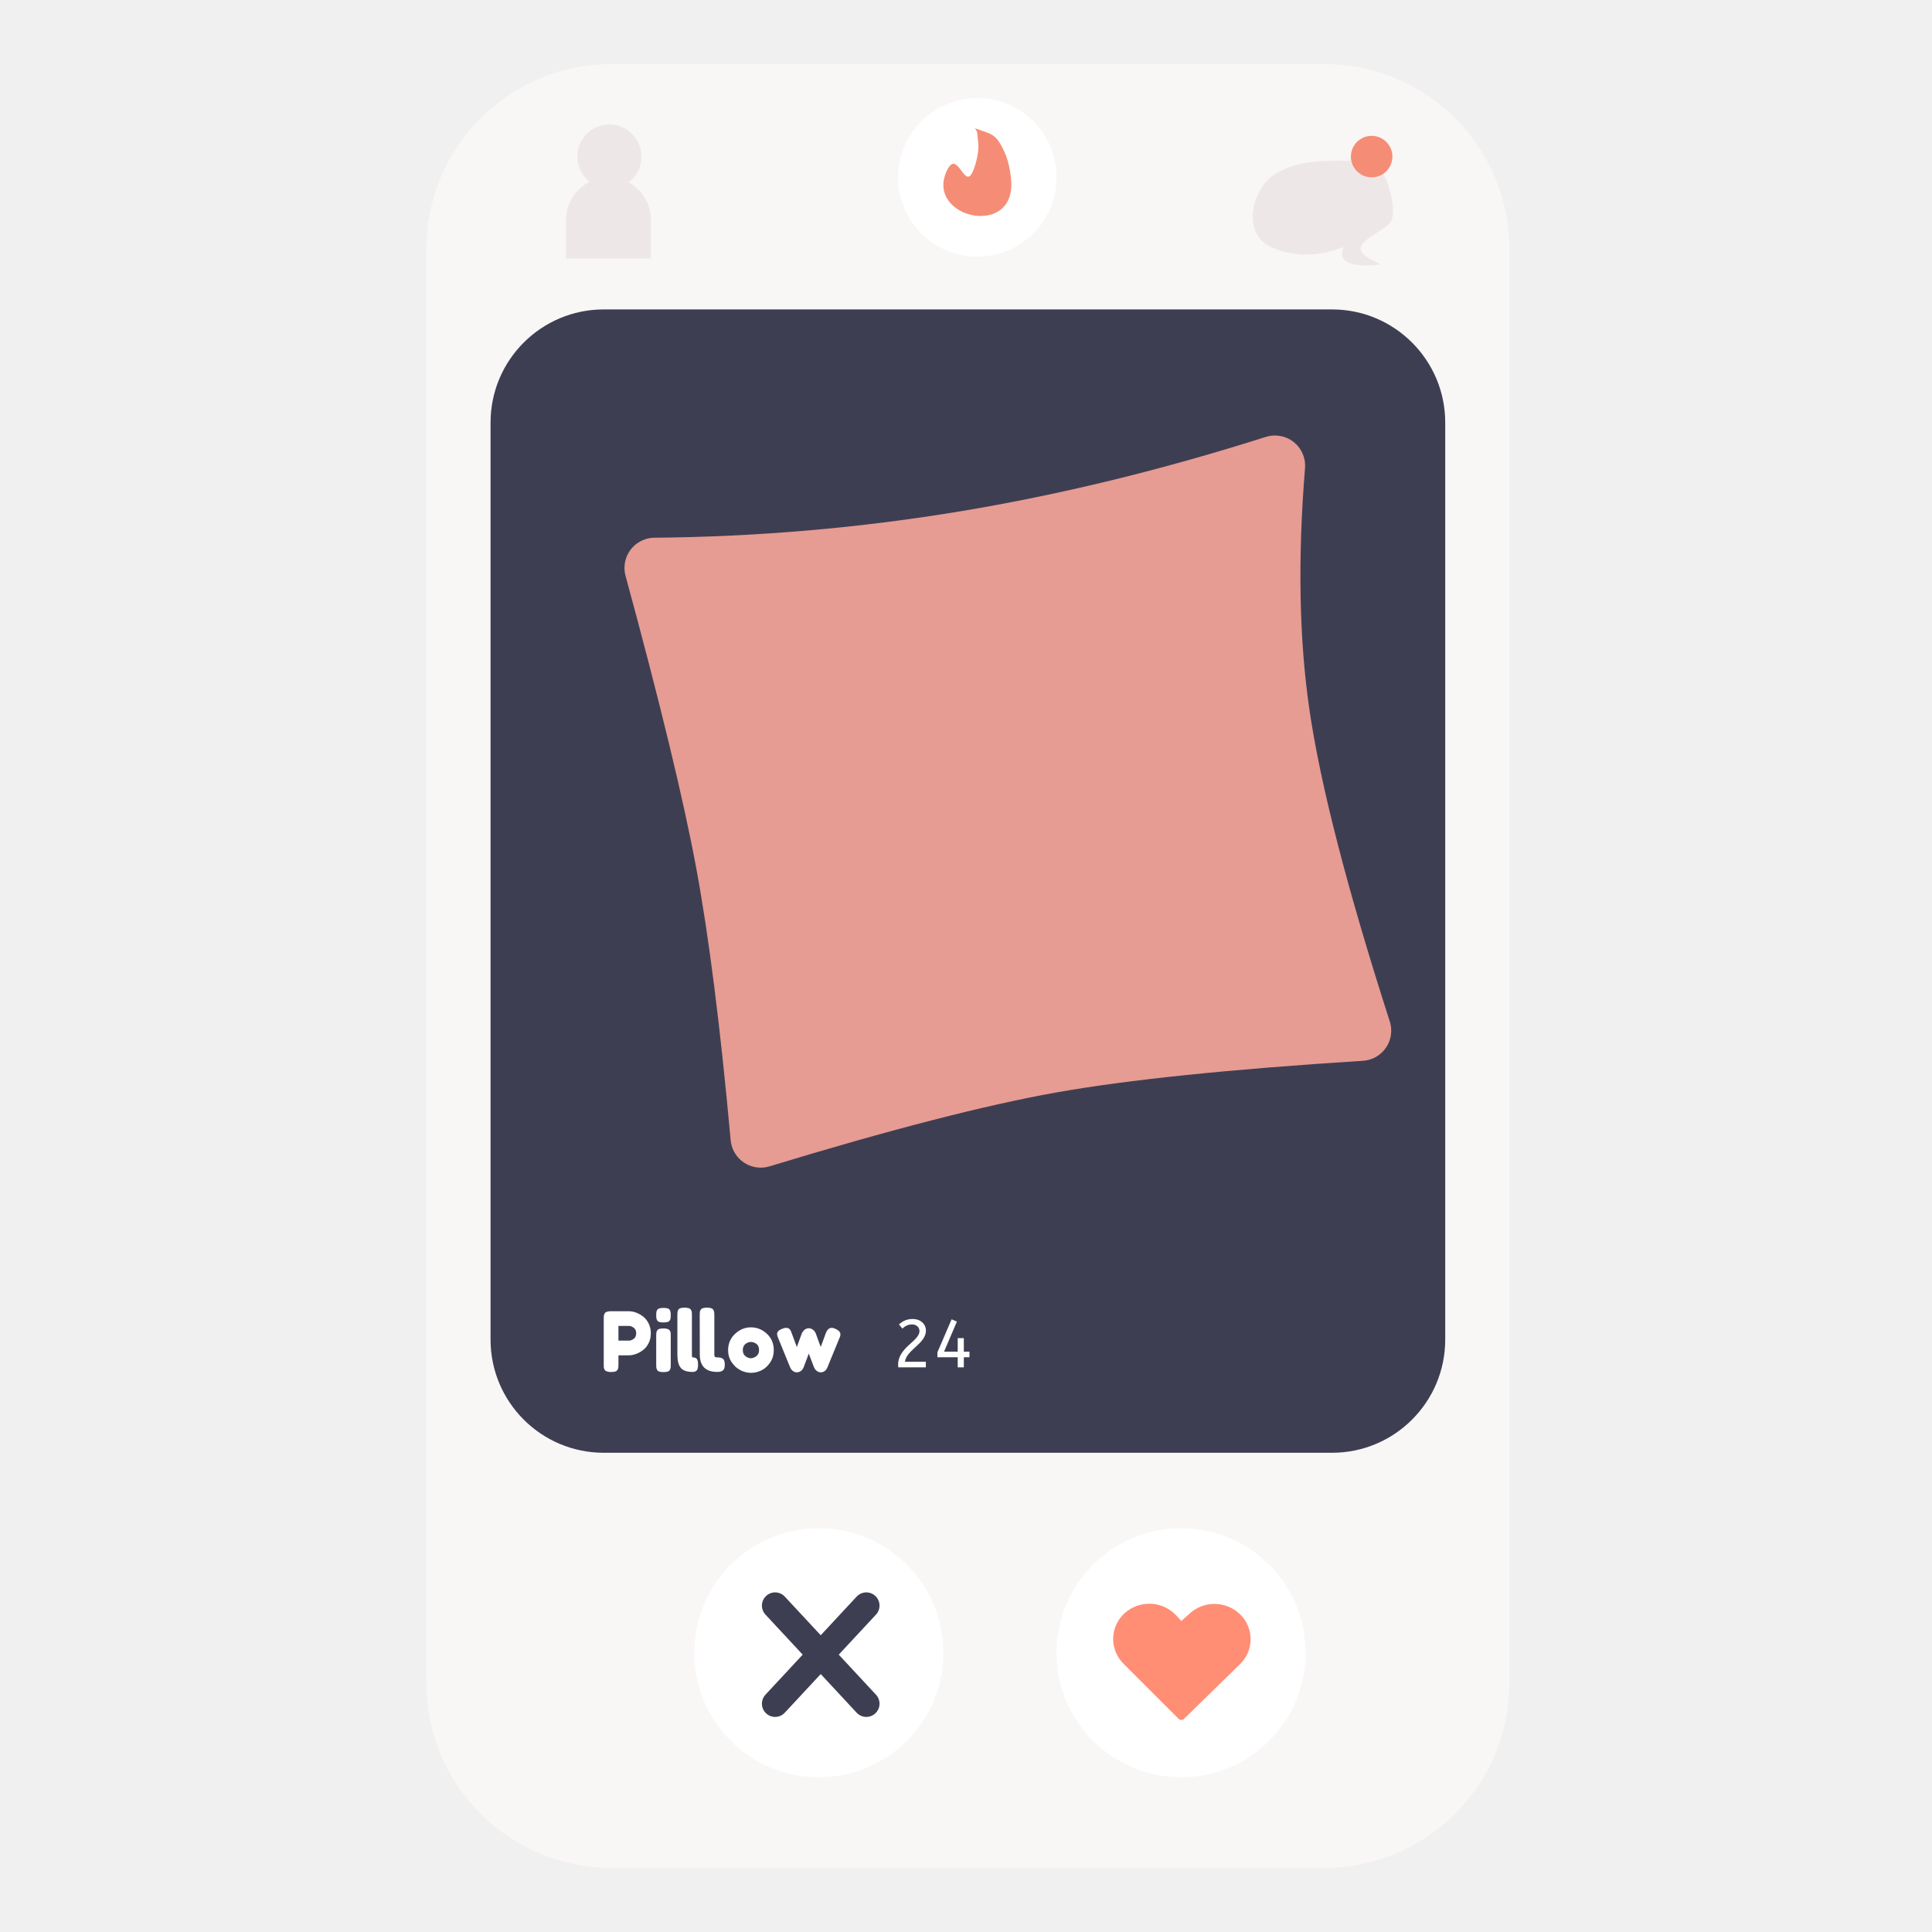
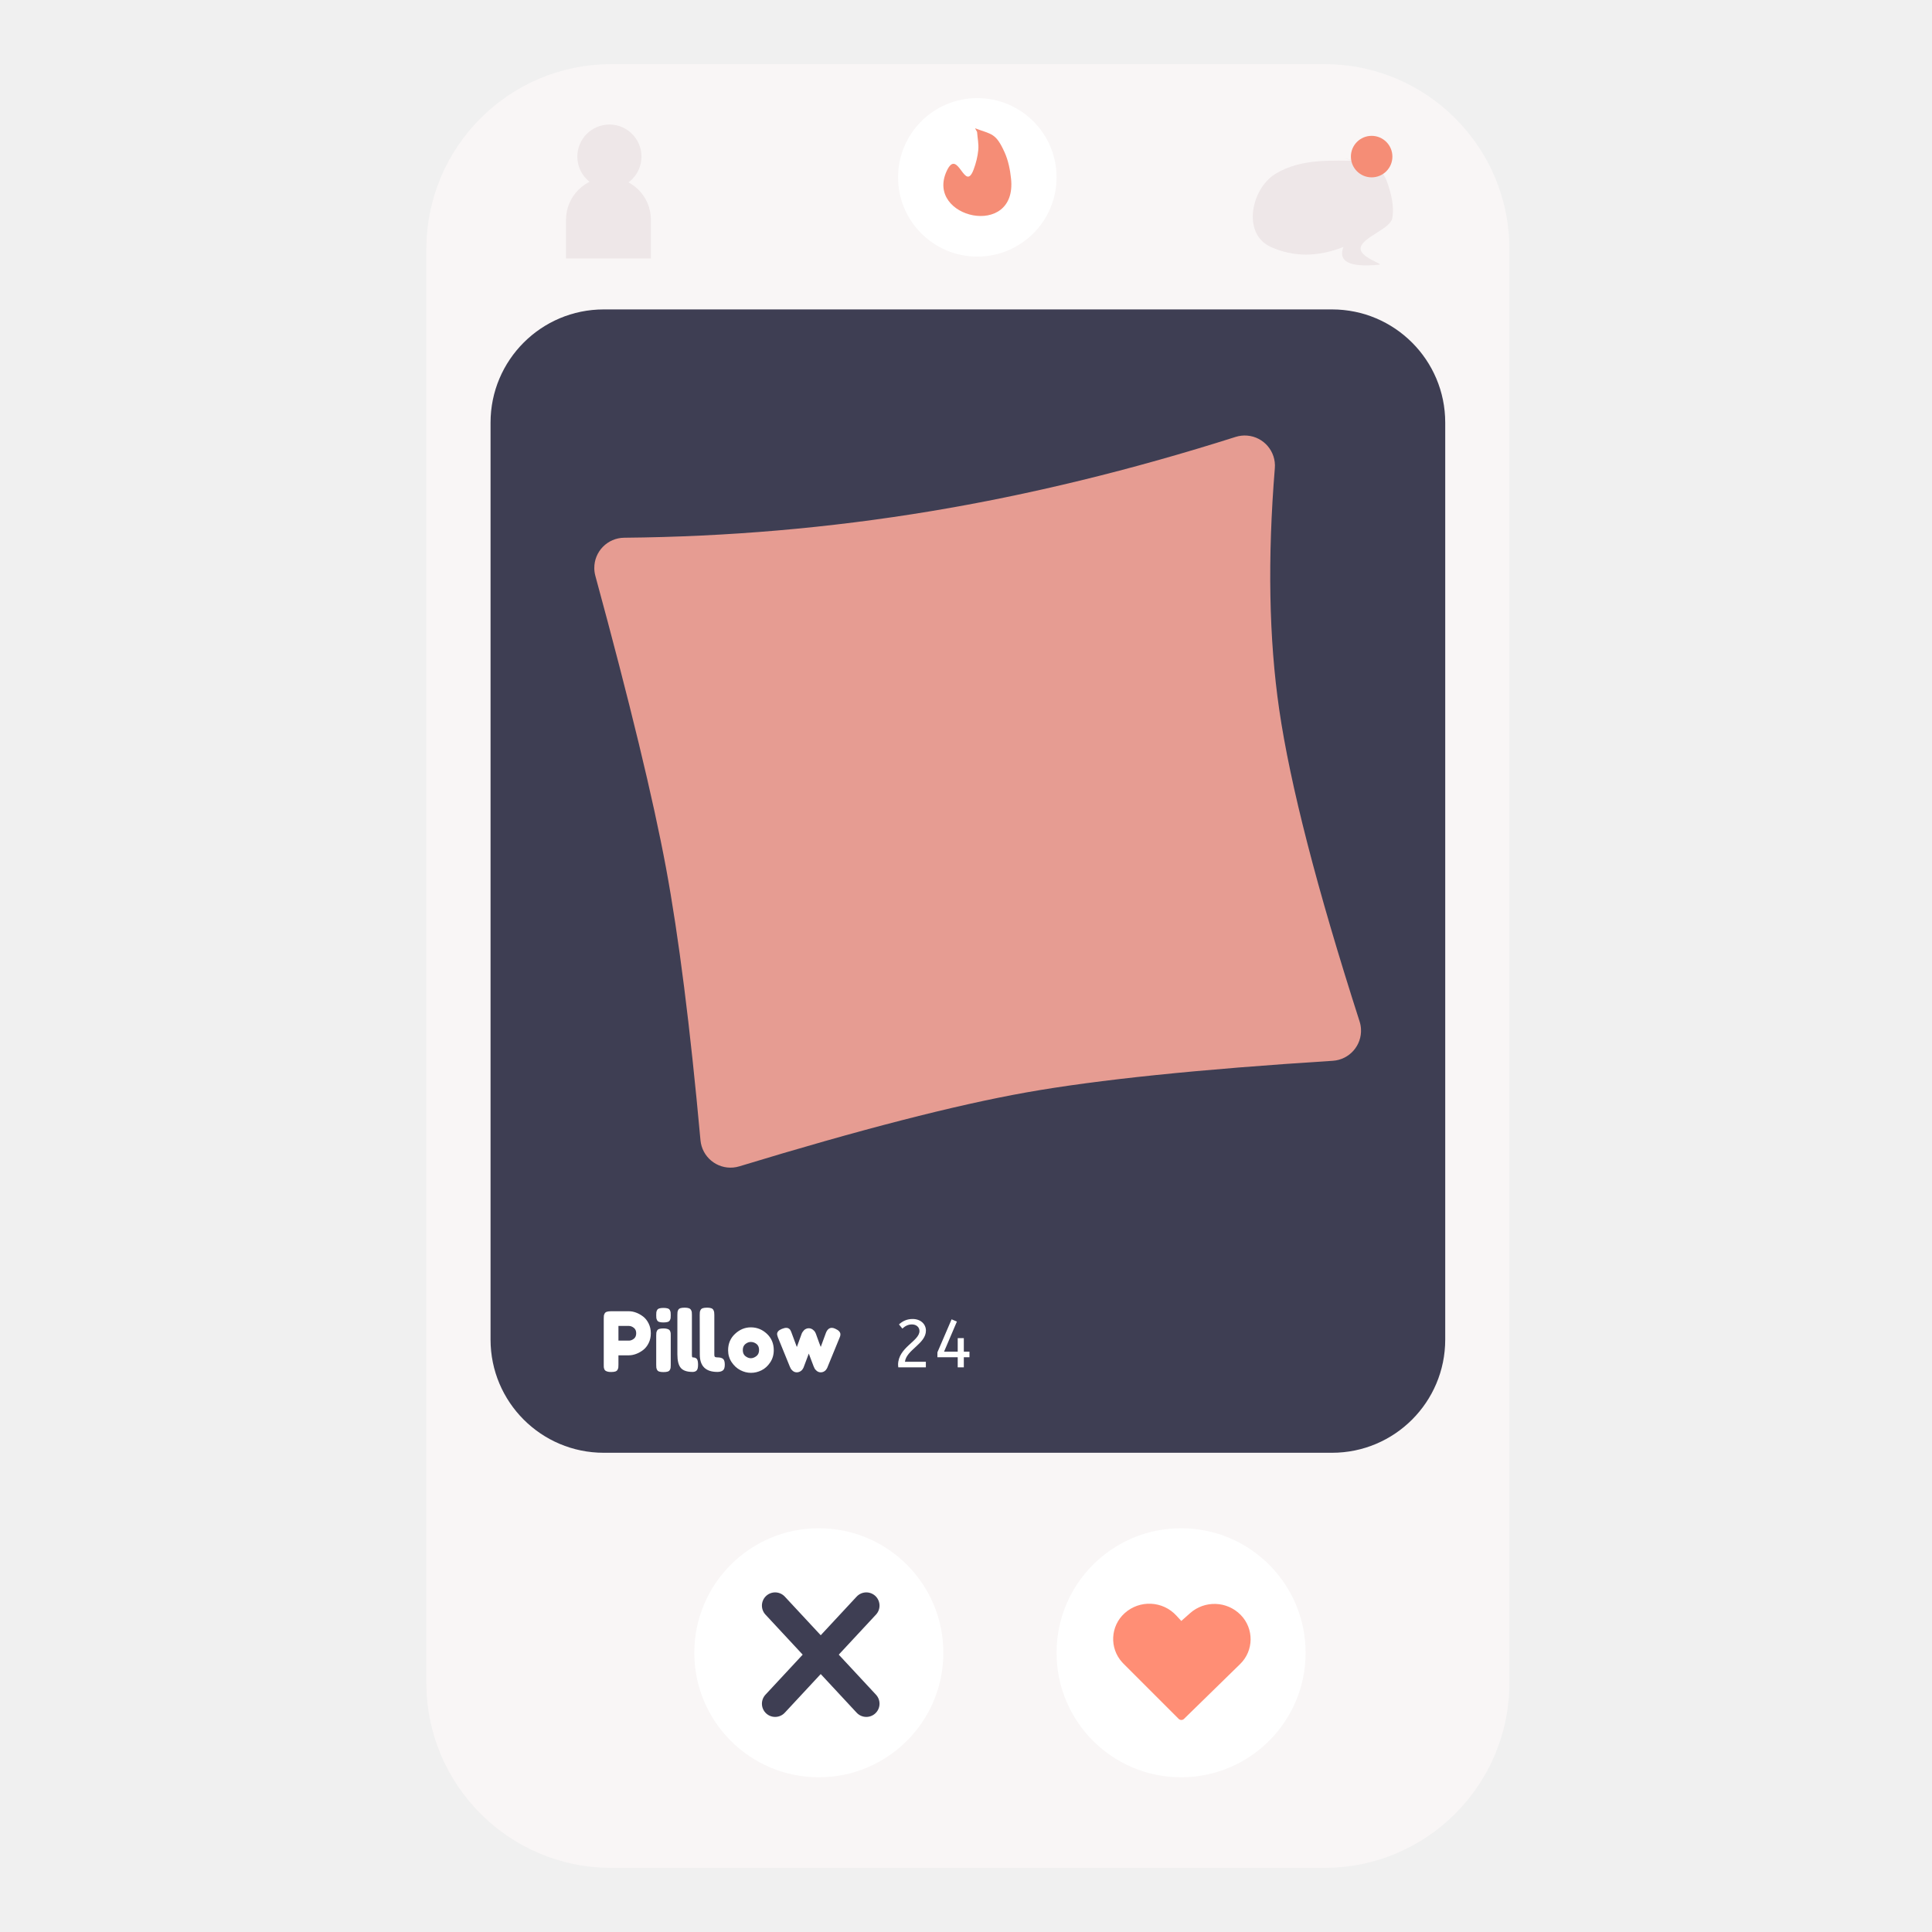
<svg xmlns="http://www.w3.org/2000/svg" width="512px" height="512px" viewBox="0 0 512 512" version="1.1">
  <defs />
  <g id="single" stroke="none" stroke-width="1" fill="none" fill-rule="evenodd">
    <path d="M223,142 C271.667,151.333 309,172.167 335,204.5 C361,236.833 375.667,277 379,325" id="Path-64" stroke="#FFFFFF" stroke-width="10" stroke-linecap="round" stroke-linejoin="round" stroke-dasharray="18,20" />
    <rect id="Rectangle-14" fill="#F9F6F6" x="113" y="17" width="287" height="478" rx="49" />
    <circle id="Oval" fill="#FFFFFF" cx="313" cy="438" r="33" />
    <circle id="Oval" fill="#FFFFFF" cx="259" cy="47" r="21" />
    <circle id="Oval" fill="#FFFFFF" cx="217" cy="438" r="33" />
    <path d="M205.417,425.5 L229.583,451.5" id="Line" stroke="#3E3E53" stroke-width="7" stroke-linecap="round" />
    <path d="M205.417,425.5 L229.583,451.5" id="Line" stroke="#3E3E53" stroke-width="7" stroke-linecap="round" transform="translate(217.5, 438.5) scale(-1, 1) translate(-217.5, -438.5) " />
    <path d="M313.767,455.527 L328.656,440.982 C332.287,437.434 332.355,431.614 328.808,427.982 C328.797,427.971 328.785,427.96 328.774,427.948 L328.774,427.948 C325.136,424.262 319.249,424.07 315.378,427.511 L313.06,429.571 L311.753,428.15 C308.127,424.209 302,423.928 298.029,427.521 L298.029,427.521 C294.26,430.931 293.969,436.751 297.379,440.52 C297.482,440.634 297.587,440.745 297.696,440.853 L312.361,455.519 C312.748,455.906 313.375,455.91 313.767,455.527 Z" id="Path-59" fill="#FF8E75" />
    <rect id="Rectangle-15" fill="#3E3E53" x="130" y="82" width="253" height="303" rx="30" />
-     <path d="M165.776,152.607 C174.886,186.056 181.128,211.854 184.5,230 C187.848,248.013 190.892,272.068 193.633,302.166 L193.633,302.166 C194.034,306.566 197.926,309.808 202.326,309.407 C202.871,309.358 203.409,309.252 203.932,309.093 C235.792,299.386 261.148,292.855 280,289.5 C298.876,286.141 325.94,283.348 361.192,281.121 L361.192,281.121 C365.601,280.843 368.95,277.043 368.672,272.633 C368.63,271.973 368.507,271.32 368.304,270.69 C357.003,235.518 349.901,207.955 347,188 C344.282,169.309 343.897,147.996 345.845,124.06 L345.845,124.06 C346.204,119.657 342.924,115.796 338.521,115.438 C337.484,115.353 336.44,115.472 335.449,115.787 C307.846,124.559 280.863,131.13 254.5,135.5 C227.845,139.918 200.819,142.253 173.421,142.505 L173.421,142.505 C169.003,142.545 165.454,146.16 165.495,150.578 C165.501,151.263 165.595,151.945 165.776,152.607 Z" id="Path-65" fill="#E69C92" />
+     <path d="M157.776,152.607 C166.886,186.056 173.128,211.854 176.5,230 C179.848,248.013 182.892,272.068 185.633,302.166 L185.633,302.166 C186.034,306.566 189.926,309.808 194.326,309.407 C194.871,309.358 195.409,309.252 195.932,309.093 C227.792,299.386 253.148,292.855 272,289.5 C290.876,286.141 317.94,283.348 353.192,281.121 L353.192,281.121 C357.601,280.843 360.95,277.043 360.672,272.633 C360.63,271.973 360.507,271.32 360.304,270.69 C349.003,235.518 341.901,207.955 339,188 C336.282,169.309 335.897,147.996 337.845,124.06 L337.845,124.06 C338.204,119.657 334.924,115.796 330.521,115.438 C329.484,115.353 328.44,115.472 327.449,115.787 C299.846,124.559 272.863,131.13 246.5,135.5 C219.845,139.918 192.819,142.253 165.421,142.505 L165.421,142.505 C161.003,142.545 157.454,146.16 157.495,150.578 C157.501,151.263 157.595,151.945 157.776,152.607 Z" id="Path-65" fill="#E69C92" />
    <path d="M172.474,353.344 C172.474,354.297 172.283,355.159 171.902,355.929 C171.521,356.699 171.033,357.311 170.439,357.766 C169.845,358.221 169.218,358.569 168.558,358.811 C167.898,359.053 167.26,359.174 166.644,359.174 L163.894,359.174 L163.894,361.66 C163.894,361.997 163.883,362.25 163.861,362.419 C163.839,362.588 163.769,362.782 163.652,363.002 C163.535,363.222 163.337,363.376 163.058,363.464 C162.779,363.552 162.405,363.596 161.936,363.596 C161.555,363.596 161.239,363.559 160.99,363.486 C160.741,363.413 160.55,363.325 160.418,363.222 C160.286,363.119 160.187,362.969 160.121,362.771 C160.055,362.573 160.018,362.404 160.011,362.265 C160.004,362.126 160,361.917 160,361.638 L160,349.428 C160,349.091 160.011,348.838 160.033,348.669 C160.055,348.5 160.125,348.306 160.242,348.086 C160.359,347.866 160.557,347.712 160.836,347.624 C161.115,347.536 161.489,347.492 161.958,347.492 L166.666,347.492 C167.282,347.492 167.916,347.613 168.569,347.855 C169.222,348.097 169.845,348.445 170.439,348.9 C171.033,349.355 171.521,349.971 171.902,350.748 C172.283,351.525 172.474,352.391 172.474,353.344 Z M168.602,353.322 C168.602,352.691 168.389,352.211 167.964,351.881 C167.539,351.551 167.099,351.386 166.644,351.386 L163.894,351.386 L163.894,355.28 L166.666,355.28 C167.106,355.28 167.539,355.119 167.964,354.796 C168.389,354.473 168.602,353.982 168.602,353.322 Z M173.904,353.96 C173.904,353.623 173.915,353.37 173.937,353.201 C173.959,353.032 174.025,352.842 174.135,352.629 C174.245,352.416 174.439,352.266 174.718,352.178 C174.997,352.09 175.371,352.046 175.84,352.046 C176.207,352.046 176.518,352.083 176.775,352.156 C177.032,352.229 177.222,352.317 177.347,352.42 C177.472,352.523 177.567,352.673 177.633,352.871 C177.699,353.069 177.736,353.238 177.743,353.377 C177.75,353.516 177.754,353.725 177.754,354.004 L177.754,361.704 C177.754,362.041 177.743,362.294 177.721,362.463 C177.699,362.632 177.633,362.822 177.523,363.035 C177.413,363.248 177.219,363.398 176.94,363.486 C176.661,363.574 176.287,363.618 175.818,363.618 C175.363,363.618 174.997,363.574 174.718,363.486 C174.439,363.398 174.245,363.244 174.135,363.024 C174.025,362.804 173.959,362.613 173.937,362.452 C173.915,362.291 173.904,362.034 173.904,361.682 L173.904,353.96 Z M175.818,350.462 C175.363,350.462 174.997,350.418 174.718,350.33 C174.439,350.242 174.245,350.088 174.135,349.868 C174.025,349.648 173.959,349.454 173.937,349.285 C173.915,349.116 173.904,348.863 173.904,348.526 C173.904,348.189 173.915,347.936 173.937,347.767 C173.959,347.598 174.025,347.408 174.135,347.195 C174.245,346.982 174.439,346.832 174.718,346.744 C174.997,346.656 175.371,346.612 175.84,346.612 C176.295,346.612 176.661,346.656 176.94,346.744 C177.219,346.832 177.413,346.986 177.523,347.206 C177.633,347.426 177.699,347.62 177.721,347.789 C177.743,347.958 177.754,348.211 177.754,348.548 C177.754,348.885 177.743,349.138 177.721,349.307 C177.699,349.476 177.633,349.666 177.523,349.879 C177.413,350.092 177.219,350.242 176.94,350.33 C176.661,350.418 176.287,350.462 175.818,350.462 Z M183.562,359.724 C184.046,359.724 184.405,359.849 184.64,360.098 C184.875,360.347 184.992,360.868 184.992,361.66 C184.992,362.423 184.867,362.932 184.618,363.189 C184.369,363.446 184.009,363.574 183.54,363.574 C182.059,363.574 181.017,363.218 180.416,362.507 C179.815,361.796 179.514,360.611 179.514,358.954 L179.514,348.46 C179.514,348.123 179.525,347.87 179.547,347.701 C179.569,347.532 179.635,347.342 179.745,347.129 C179.855,346.916 180.049,346.766 180.328,346.678 C180.607,346.59 180.981,346.546 181.45,346.546 C181.905,346.546 182.268,346.594 182.539,346.689 C182.81,346.784 183.005,346.938 183.122,347.151 C183.239,347.364 183.309,347.554 183.331,347.723 C183.353,347.892 183.364,348.145 183.364,348.482 L183.364,359.042 C183.364,359.497 183.43,359.724 183.562,359.724 Z M190.162,359.724 C190.793,359.724 191.269,359.849 191.592,360.098 C191.915,360.347 192.076,360.868 192.076,361.66 C192.076,362.423 191.904,362.932 191.559,363.189 C191.214,363.446 190.734,363.574 190.118,363.574 C187.009,363.574 185.454,362.034 185.454,358.954 L185.432,348.46 C185.432,348.123 185.443,347.87 185.465,347.701 C185.487,347.532 185.557,347.342 185.674,347.129 C185.791,346.916 185.989,346.766 186.268,346.678 C186.547,346.59 186.921,346.546 187.39,346.546 C187.845,346.546 188.208,346.594 188.479,346.689 C188.75,346.784 188.941,346.938 189.051,347.151 C189.161,347.364 189.231,347.558 189.26,347.734 C189.289,347.91 189.304,348.159 189.304,348.482 L189.304,359.042 C189.304,359.321 189.363,359.504 189.48,359.592 C189.597,359.68 189.825,359.724 190.162,359.724 Z M198.984,351.76 C200.597,351.76 202.013,352.328 203.23,353.465 C204.447,354.602 205.056,356.05 205.056,357.81 C205.056,359.027 204.741,360.109 204.11,361.055 C203.479,362.001 202.713,362.698 201.811,363.145 C200.909,363.592 199.981,363.816 199.028,363.816 C198.045,363.816 197.099,363.578 196.19,363.101 C195.281,362.624 194.514,361.92 193.891,360.989 C193.268,360.058 192.956,359.005 192.956,357.832 C192.956,356.072 193.572,354.62 194.804,353.476 C196.036,352.332 197.429,351.76 198.984,351.76 Z M198.984,359.944 C199.468,359.944 199.952,359.761 200.436,359.394 C200.92,359.027 201.162,358.485 201.162,357.766 C201.162,357.047 200.935,356.512 200.48,356.16 C200.025,355.808 199.519,355.632 198.962,355.632 C198.463,355.632 197.987,355.815 197.532,356.182 C197.077,356.549 196.85,357.084 196.85,357.788 C196.85,358.507 197.085,359.046 197.554,359.405 C198.023,359.764 198.5,359.944 198.984,359.944 Z M221.314,352.112 C222.253,352.523 222.722,353.029 222.722,353.63 C222.722,353.879 222.656,354.151 222.524,354.444 C222.187,355.251 221.937,355.859 221.776,356.27 L219.356,362.166 L219.301,362.331 C219.279,362.397 219.217,362.518 219.114,362.694 C219.011,362.87 218.898,363.024 218.773,363.156 C218.648,363.288 218.476,363.409 218.256,363.519 C218.036,363.629 217.794,363.684 217.53,363.684 C217.119,363.684 216.756,363.556 216.441,363.299 C216.126,363.042 215.917,362.782 215.814,362.518 L215.638,362.144 C215.55,361.924 215.323,361.326 214.956,360.351 C214.589,359.376 214.384,358.829 214.34,358.712 C214.193,359.064 213.977,359.64 213.691,360.439 C213.405,361.238 213.189,361.814 213.042,362.166 L212.987,362.331 C212.965,362.397 212.903,362.518 212.8,362.694 C212.697,362.87 212.58,363.024 212.448,363.156 C212.316,363.288 212.136,363.409 211.909,363.519 C211.682,363.629 211.436,363.684 211.172,363.684 C210.761,363.684 210.402,363.556 210.094,363.299 C209.786,363.042 209.581,362.782 209.478,362.518 L209.302,362.144 L206.156,354.422 C206.009,353.982 205.936,353.696 205.936,353.564 C205.936,352.977 206.354,352.515 207.19,352.178 C207.659,351.987 208.055,351.892 208.378,351.892 C208.642,351.892 208.866,351.954 209.049,352.079 C209.232,352.204 209.361,352.328 209.434,352.453 C209.507,352.578 209.588,352.743 209.676,352.948 C209.691,352.992 209.929,353.634 210.391,354.873 C210.853,356.112 211.113,356.813 211.172,356.974 L212.47,353.41 C212.485,353.366 212.507,353.315 212.536,353.256 C212.565,353.197 212.635,353.087 212.745,352.926 C212.855,352.765 212.972,352.622 213.097,352.497 C213.222,352.372 213.394,352.259 213.614,352.156 C213.834,352.053 214.061,352.002 214.296,352.002 C214.707,352.002 215.07,352.119 215.385,352.354 C215.7,352.589 215.917,352.823 216.034,353.058 L216.21,353.432 C216.943,355.485 217.376,356.659 217.508,356.952 L218.85,353.3 C219.202,352.361 219.73,351.892 220.434,351.892 C220.713,351.892 221.006,351.965 221.314,352.112 Z" id="Pillow" fill="#FFFFFF" />
    <path d="M245.362,362.362 L238.054,362.362 C238.018,362.146 238,361.93 238,361.696 C238,357.052 243.67,355.432 243.67,352.732 C243.67,351.724 242.842,350.986 241.672,350.986 C240.664,350.986 239.854,351.418 239.134,352.084 L238.234,350.986 C239.188,350.122 240.322,349.546 241.852,349.546 C243.976,349.546 245.38,350.896 245.38,352.624 C245.38,356.098 240.214,357.7 239.818,360.886 L245.362,360.886 L245.362,362.362 Z M256.918,359.68 L255.424,359.68 L255.424,362.362 L253.804,362.362 L253.804,359.68 L248.422,359.68 L248.422,358.384 L252.184,349.636 L253.588,350.23 L250.186,358.204 L253.804,358.204 L253.804,354.622 L255.424,354.622 L255.424,358.204 L256.918,358.204 L256.918,359.68 Z" id="24" fill="#FFFFFF" />
    <path d="M258.402,34 C262.823,35.654 263.888,35.199 266.21,40.328 C267.205,42.525 267.687,44.955 267.938,47.353 C269.621,63.438 245.098,57.816 250.886,45.316 C253.866,38.881 255.646,51.345 258.035,44.889 C258.65,43.228 259.097,41.482 259.258,39.718 C259.402,38.138 259.045,36.553 258.938,34.97 L258.402,34 Z" id="Path-66" fill="#F58D76" />
    <path d="M360.63,42.618 C353.05,42.618 345.04,41.849 338.038,46.049 C331.683,49.862 328.973,61.916 336.8,65.452 C342.772,68.149 349.18,68.149 356.026,65.452 C354.524,69.343 357.674,70.91 365.475,70.154 C366.955,70.011 359.865,68.152 360.63,65.452 C361.395,62.752 368.465,60.603 368.964,57.842 C369.525,54.745 368.706,51.466 367.695,48.486 C367.069,46.641 365.902,44.749 364.2,43.803 C361.761,42.447 358.751,42.601 356.026,42" id="Path-67" fill="#EEE7E8" />
    <circle id="Oval-5" fill="#F58D76" cx="363.5" cy="41.5" r="5.5" />
    <circle id="Oval-6" fill="#EEE7E8" cx="161.5" cy="41.5" r="8.5" />
    <path d="M150,58.25 L150,68.5 L172.5,68.5 L172.5,58.25 C172.5,52.037 167.463,47 161.25,47 L161.25,47 C155.037,47 150,52.037 150,58.25 Z" id="Path-68" fill="#EEE7E8" />
  </g>
</svg>
